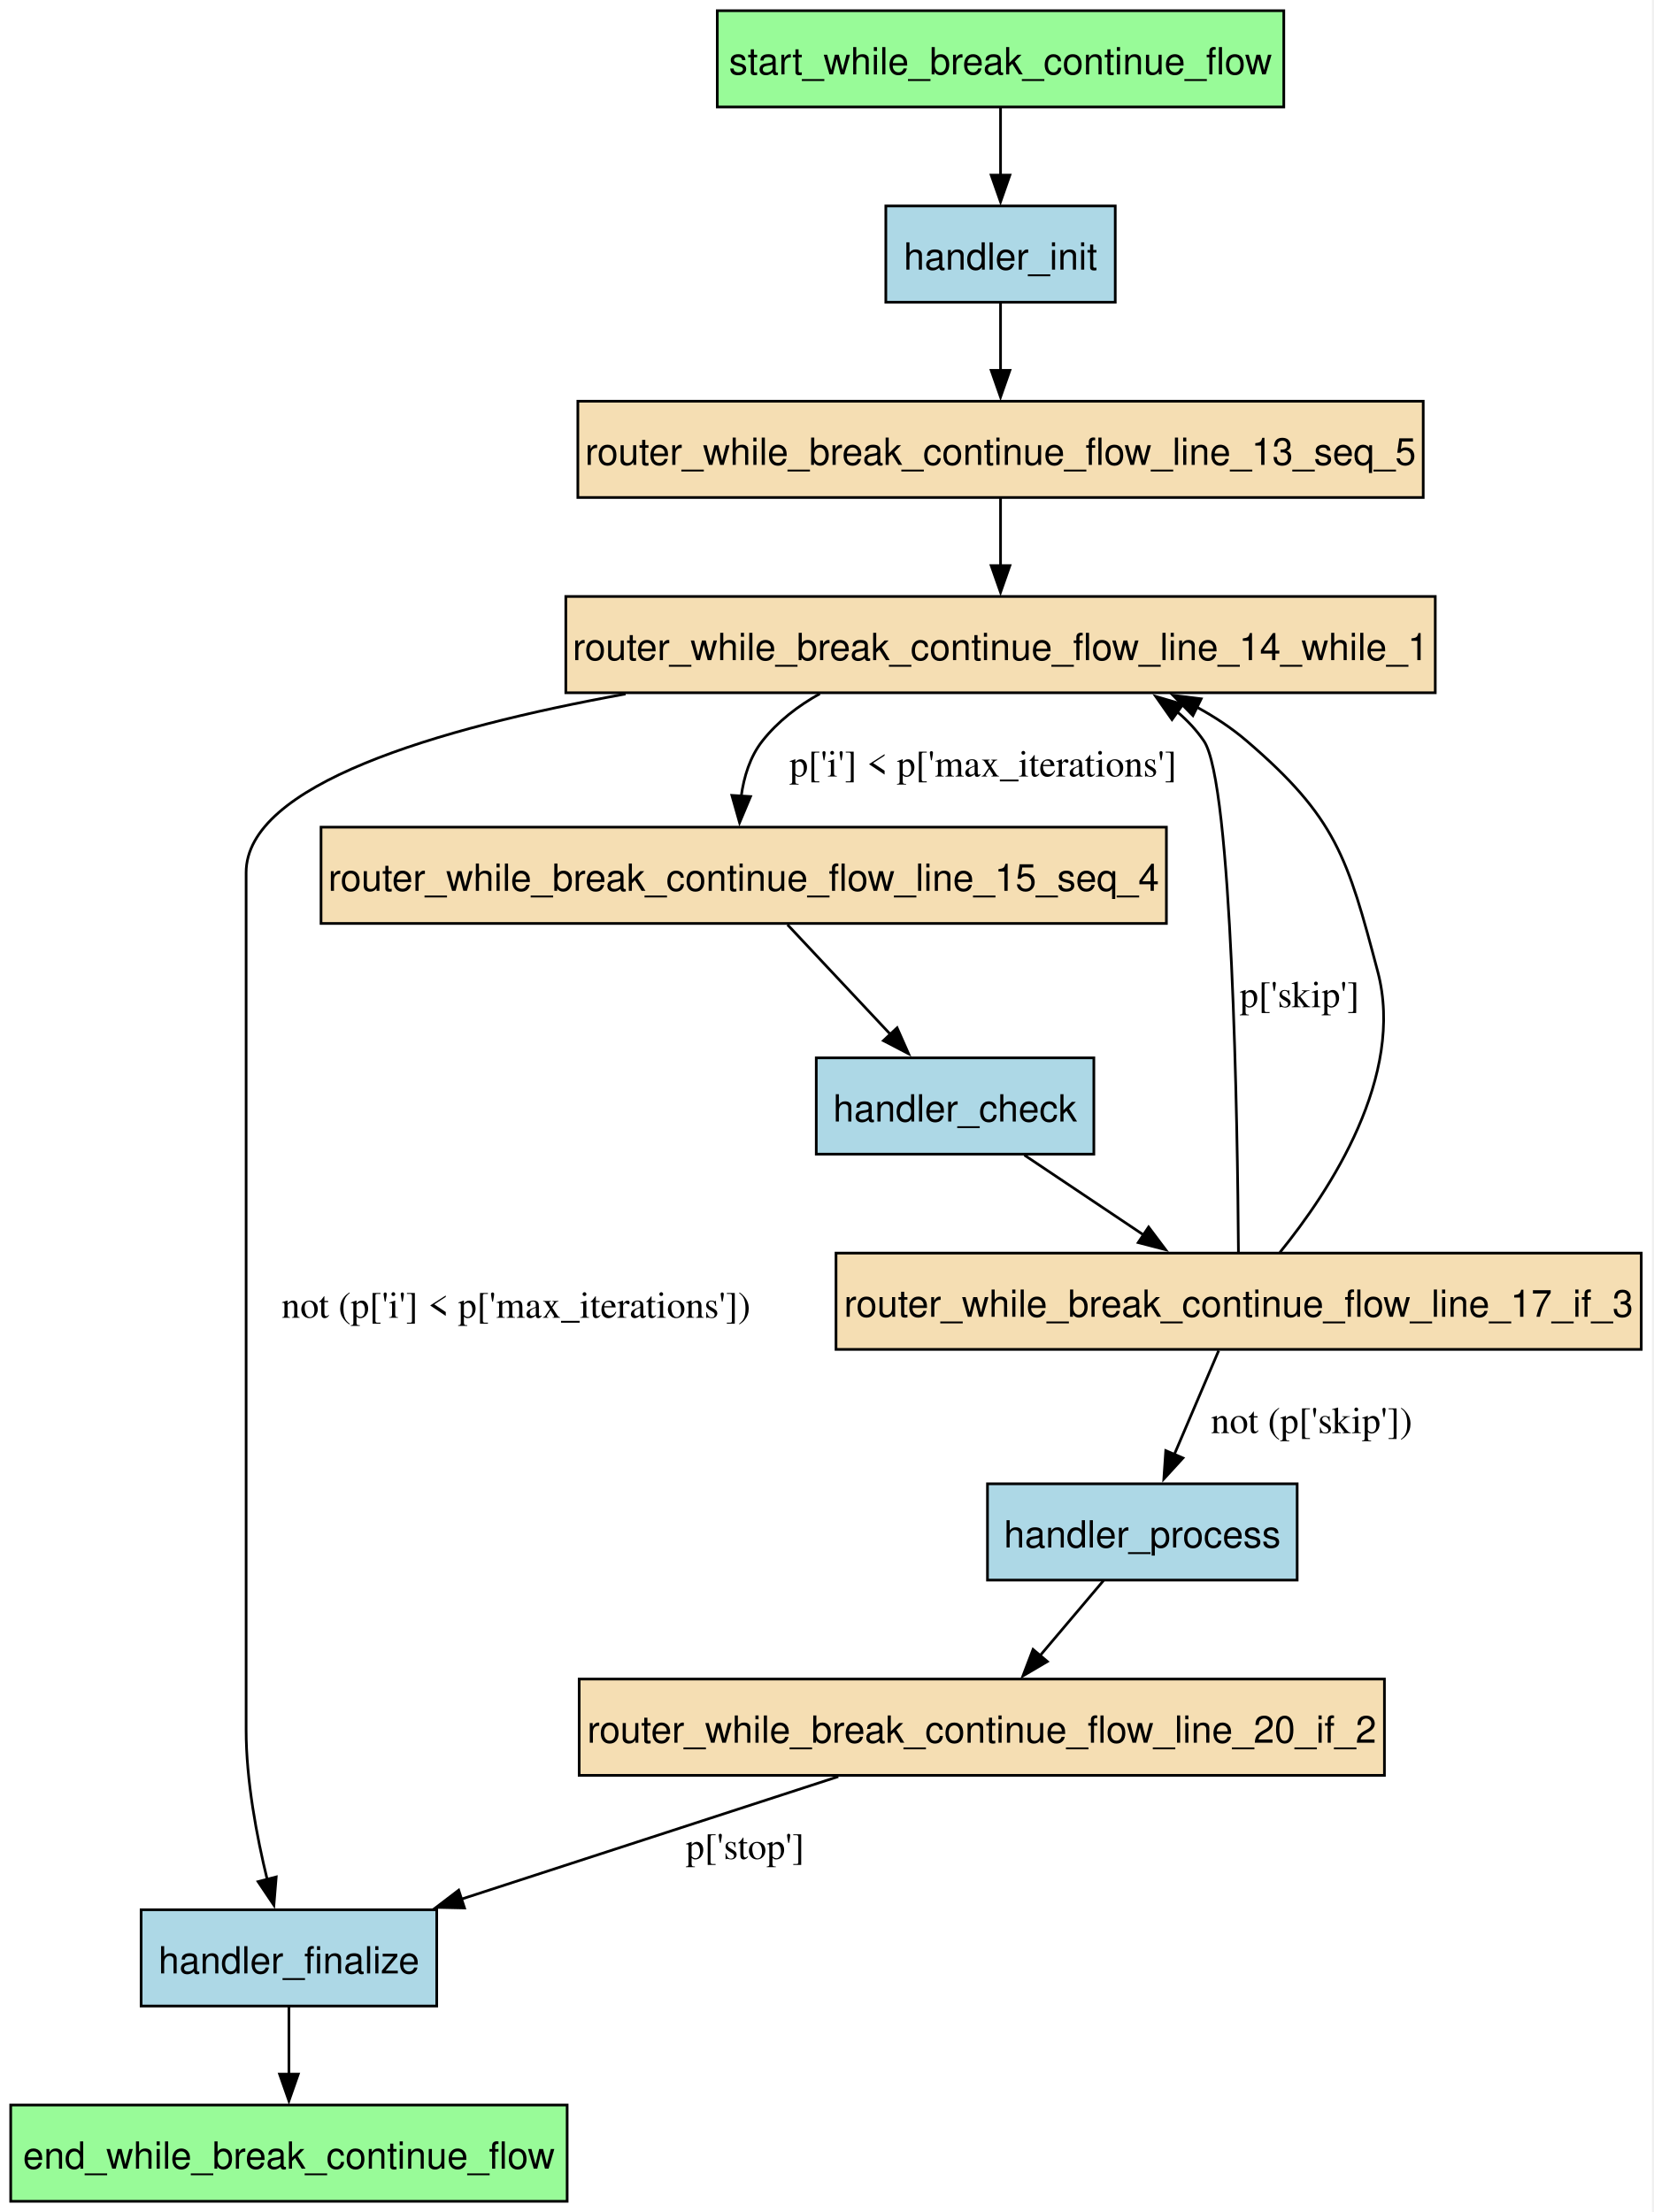
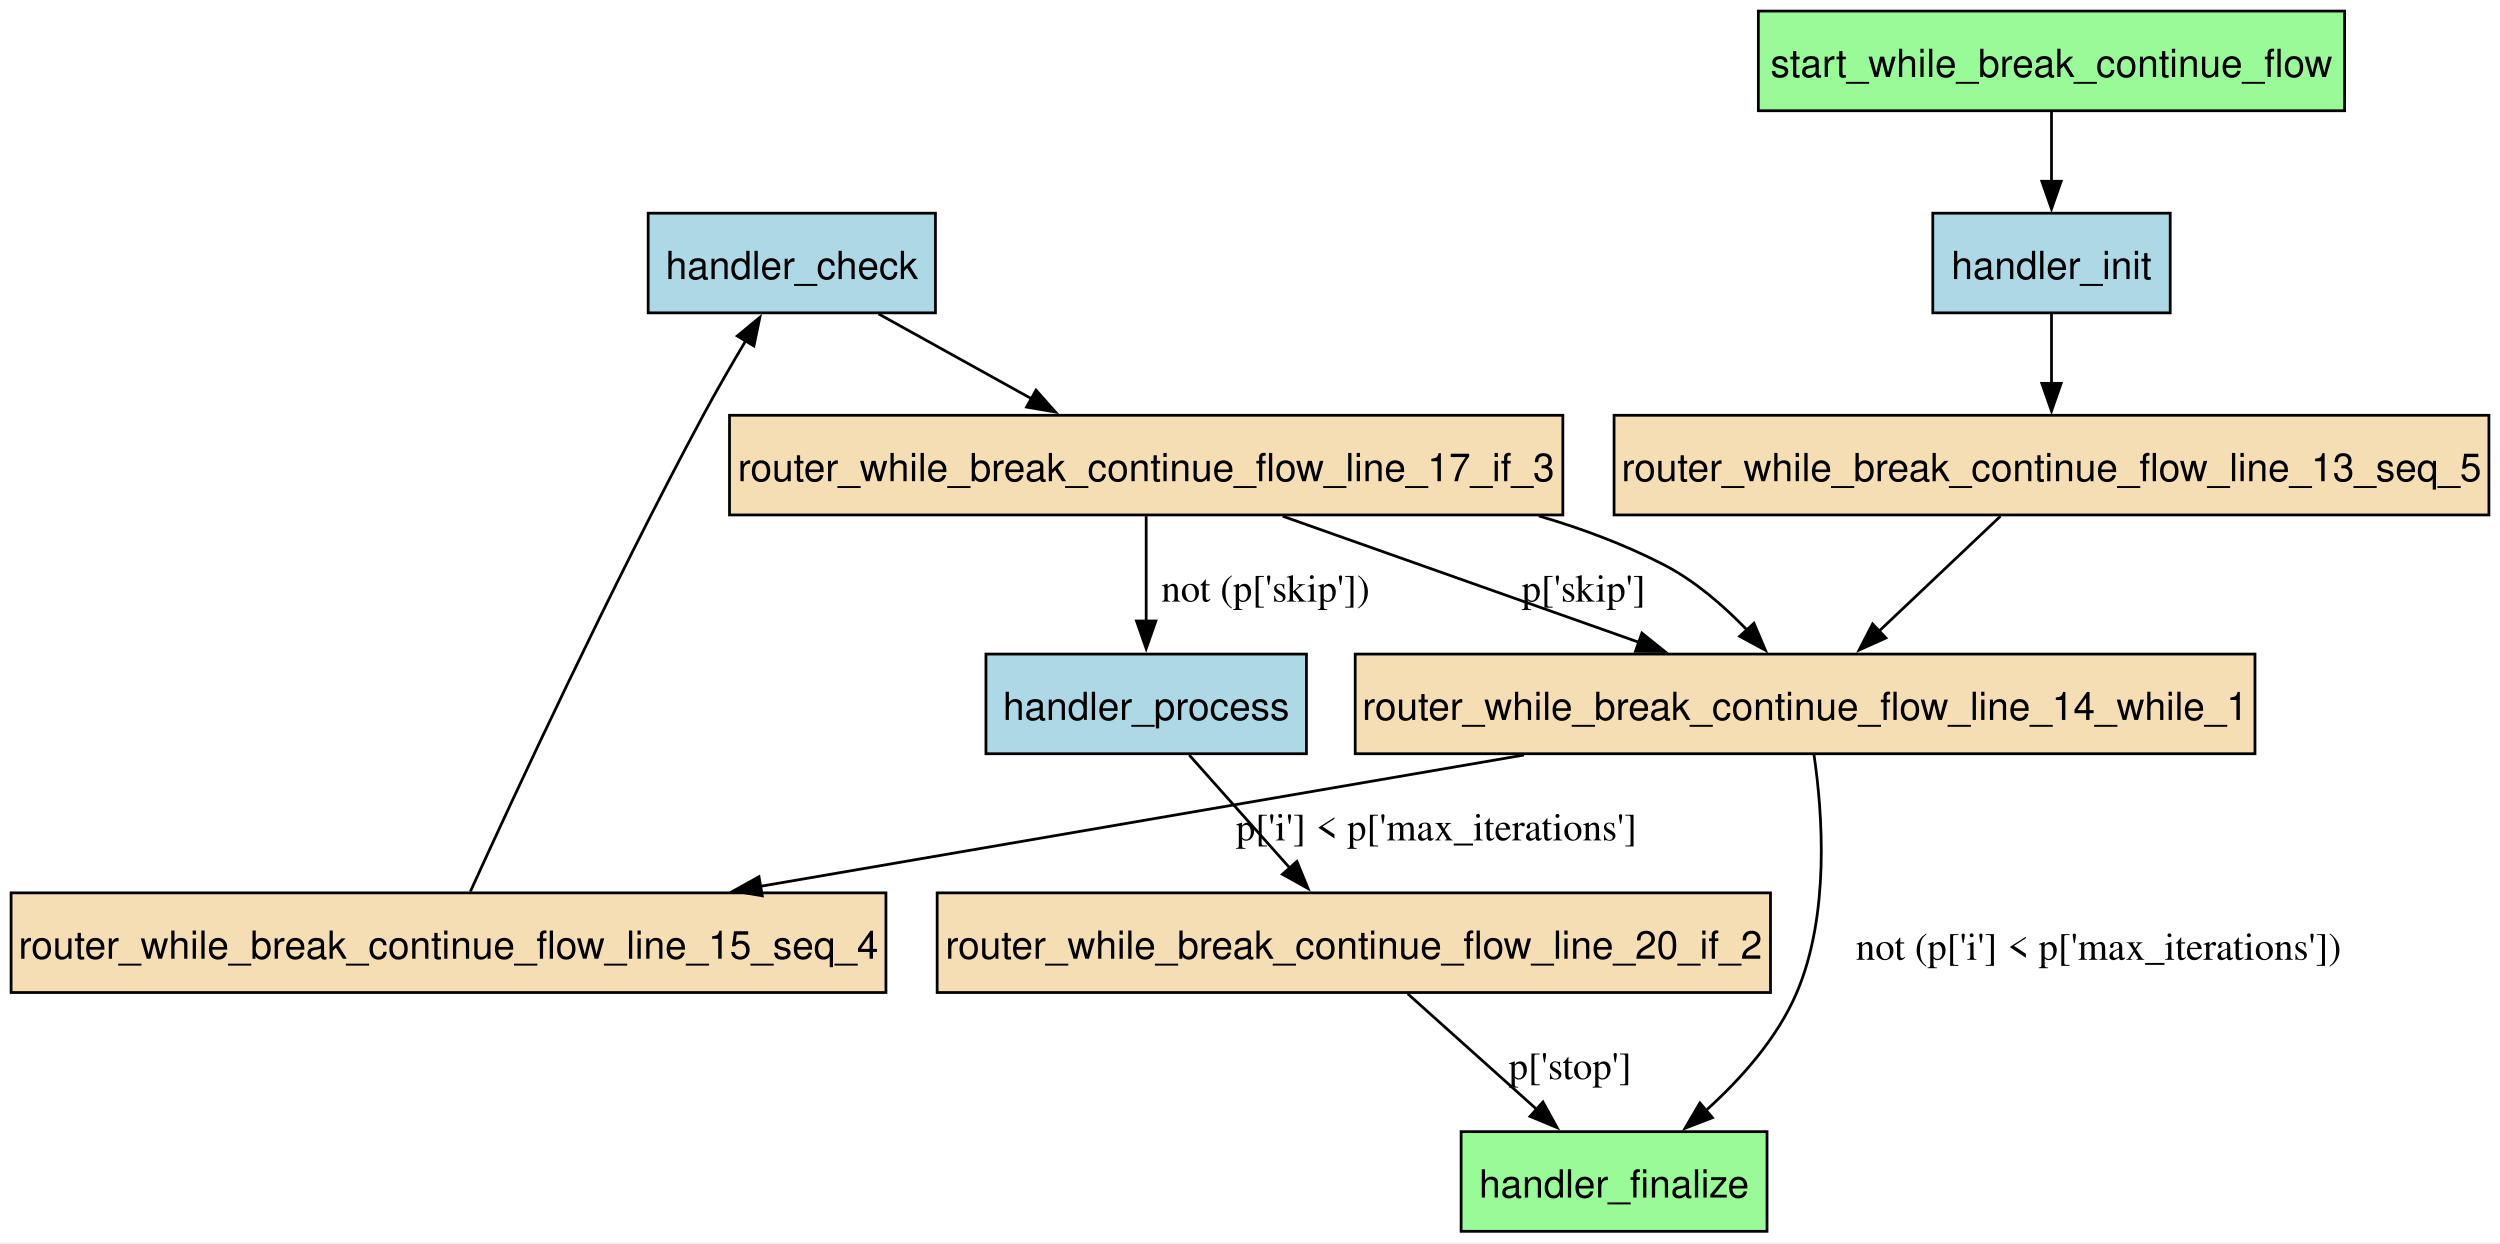
- <svg xmlns="http://www.w3.org/2000/svg" width="618pt" height="827pt" viewBox="0.00 0.00 618.00 827.00">
-   <g id="graph0" class="graph" transform="scale(1 1) rotate(0) translate(4 823)">
-     <polygon fill="white" stroke="none" points="-4,4 -4,-823 613.5,-823 613.5,4 -4,4" />
+ <svg xmlns="http://www.w3.org/2000/svg" width="903pt" height="449pt" viewBox="0.00 0.00 903.00 449.00">
+   <g id="graph0" class="graph" transform="scale(1 1) rotate(0) translate(4 444.75)">
+     <polygon fill="white" stroke="none" points="-4,4 -4,-444.75 899,-444.75 899,4 -4,4" />
    <g id="node1" class="node">
-       <polygon fill="palegreen" stroke="black" points="208,-36 0,-36 0,0 208,0 208,-36" />
-       <text xml:space="preserve" text-anchor="middle" x="104" y="-12.2" font-family="Helvetica,sans-Serif" font-size="14.00">end_while_break_continue_flow</text>
+       <polygon fill="lightblue" stroke="black" points="333.88,-367.75 230.12,-367.75 230.12,-331.75 333.88,-331.75 333.88,-367.75" />
+       <text xml:space="preserve" text-anchor="middle" x="282" y="-343.95" font-family="Helvetica,sans-Serif" font-size="14.00">handler_check</text>
+     </g>
+     <g id="node8" class="node">
+       <polygon fill="wheat" stroke="black" points="560.5,-294.75 259.5,-294.75 259.5,-258.75 560.5,-258.75 560.5,-294.75" />
+       <text xml:space="preserve" text-anchor="middle" x="410" y="-270.95" font-family="Helvetica,sans-Serif" font-size="14.00">router_while_break_continue_flow_line_17_if_3</text>
+     </g>
+     <g id="edge8" class="edge">
+       <path fill="none" stroke="black" d="M313.31,-331.38C329.97,-322.14 350.67,-310.66 368.63,-300.7" />
+       <polygon fill="black" stroke="black" points="370.2,-303.83 377.24,-295.92 366.8,-297.71 370.2,-303.83" />
    </g>
    <g id="node2" class="node">
-       <polygon fill="lightblue" stroke="black" points="404.88,-427.5 301.12,-427.5 301.12,-391.5 404.88,-391.5 404.88,-427.5" />
-       <text xml:space="preserve" text-anchor="middle" x="353" y="-403.7" font-family="Helvetica,sans-Serif" font-size="14.00">handler_check</text>
+       <polygon fill="palegreen" stroke="black" points="634.25,-36 523.75,-36 523.75,0 634.25,0 634.25,-36" />
+       <text xml:space="preserve" text-anchor="middle" x="579" y="-12.2" font-family="Helvetica,sans-Serif" font-size="14.00">handler_finalize</text>
+     </g>
+     <g id="node3" class="node">
+       <polygon fill="lightblue" stroke="black" points="779.88,-367.75 694.12,-367.75 694.12,-331.75 779.88,-331.75 779.88,-367.75" />
+       <text xml:space="preserve" text-anchor="middle" x="737" y="-343.95" font-family="Helvetica,sans-Serif" font-size="14.00">handler_init</text>
+     </g>
+     <g id="node5" class="node">
+       <polygon fill="wheat" stroke="black" points="895,-294.75 579,-294.75 579,-258.75 895,-258.75 895,-294.75" />
+       <text xml:space="preserve" text-anchor="middle" x="737" y="-270.95" font-family="Helvetica,sans-Serif" font-size="14.00">router_while_break_continue_flow_line_13_seq_5</text>
+     </g>
+     <g id="edge2" class="edge">
+       <path fill="none" stroke="black" d="M737,-331.56C737,-323.98 737,-314.85 737,-306.29" />
+       <polygon fill="black" stroke="black" points="740.5,-306.29 737,-296.29 733.5,-306.29 740.5,-306.29" />
+     </g>
+     <g id="node4" class="node">
+       <polygon fill="lightblue" stroke="black" points="467.88,-208.5 352.12,-208.5 352.12,-172.5 467.88,-172.5 467.88,-208.5" />
+       <text xml:space="preserve" text-anchor="middle" x="410" y="-184.7" font-family="Helvetica,sans-Serif" font-size="14.00">handler_process</text>
    </g>
    <g id="node9" class="node">
-       <polygon fill="wheat" stroke="black" points="609.5,-354.5 308.5,-354.5 308.5,-318.5 609.5,-318.5 609.5,-354.5" />
-       <text xml:space="preserve" text-anchor="middle" x="459" y="-330.7" font-family="Helvetica,sans-Serif" font-size="14.00">router_while_break_continue_flow_line_17_if_3</text>
+       <polygon fill="wheat" stroke="black" points="635.5,-122.25 334.5,-122.25 334.5,-86.25 635.5,-86.25 635.5,-122.25" />
+       <text xml:space="preserve" text-anchor="middle" x="485" y="-98.45" font-family="Helvetica,sans-Serif" font-size="14.00">router_while_break_continue_flow_line_20_if_2</text>
    </g>
-     <g id="edge8" class="edge">
-       <path fill="none" stroke="black" d="M378.93,-391.13C392.41,-382.11 409.07,-370.94 423.7,-361.14" />
-       <polygon fill="black" stroke="black" points="425.35,-364.25 431.71,-355.78 421.46,-358.43 425.35,-364.25" />
-     </g>
-     <g id="node3" class="node">
-       <polygon fill="lightblue" stroke="black" points="159.25,-109 48.75,-109 48.75,-73 159.25,-73 159.25,-109" />
-       <text xml:space="preserve" text-anchor="middle" x="104" y="-85.2" font-family="Helvetica,sans-Serif" font-size="14.00">handler_finalize</text>
-     </g>
-     <g id="edge13" class="edge">
-       <path fill="none" stroke="black" d="M104,-72.81C104,-65.23 104,-56.1 104,-47.54" />
-       <polygon fill="black" stroke="black" points="107.5,-47.54 104,-37.54 100.5,-47.54 107.5,-47.54" />
-     </g>
-     <g id="node4" class="node">
-       <polygon fill="lightblue" stroke="black" points="412.88,-746 327.12,-746 327.12,-710 412.88,-710 412.88,-746" />
-       <text xml:space="preserve" text-anchor="middle" x="370" y="-722.2" font-family="Helvetica,sans-Serif" font-size="14.00">handler_init</text>
+     <g id="edge6" class="edge">
+       <path fill="none" stroke="black" d="M425.54,-172.04C436.1,-160.18 450.24,-144.29 462.09,-130.99" />
+       <polygon fill="black" stroke="black" points="464.44,-133.61 468.47,-123.81 459.21,-128.96 464.44,-133.61" />
    </g>
    <g id="node6" class="node">
-       <polygon fill="wheat" stroke="black" points="528,-673 212,-673 212,-637 528,-637 528,-673" />
-       <text xml:space="preserve" text-anchor="middle" x="370" y="-649.2" font-family="Helvetica,sans-Serif" font-size="14.00">router_while_break_continue_flow_line_13_seq_5</text>
+       <polygon fill="wheat" stroke="black" points="810.5,-208.5 485.5,-208.5 485.5,-172.5 810.5,-172.5 810.5,-208.5" />
+       <text xml:space="preserve" text-anchor="middle" x="648" y="-184.7" font-family="Helvetica,sans-Serif" font-size="14.00">router_while_break_continue_flow_line_14_while_1</text>
    </g>
-     <g id="edge2" class="edge">
-       <path fill="none" stroke="black" d="M370,-709.81C370,-702.23 370,-693.1 370,-684.54" />
-       <polygon fill="black" stroke="black" points="373.5,-684.54 370,-674.54 366.5,-684.54 373.5,-684.54" />
+     <g id="edge11" class="edge">
+       <path fill="none" stroke="black" d="M718.56,-258.29C705.79,-246.21 688.6,-229.94 674.39,-216.48" />
+       <polygon fill="black" stroke="black" points="677.18,-214.31 667.52,-209.97 672.37,-219.39 677.18,-214.31" />
    </g>
-     <g id="node5" class="node">
-       <polygon fill="lightblue" stroke="black" points="480.88,-268.25 365.12,-268.25 365.12,-232.25 480.88,-232.25 480.88,-268.25" />
-       <text xml:space="preserve" text-anchor="middle" x="423" y="-244.45" font-family="Helvetica,sans-Serif" font-size="14.00">handler_process</text>
+     <g id="edge10" class="edge">
+       <path fill="none" stroke="black" d="M651.2,-172.24C654.32,-151.05 657.01,-114.46 645,-86.25 637.97,-69.74 624.85,-55.03 612.15,-43.61" />
+       <polygon fill="black" stroke="black" points="614.53,-41.05 604.65,-37.23 610,-46.38 614.53,-41.05" />
+       <text xml:space="preserve" text-anchor="middle" x="754" y="-98.08" font-family="Times,serif" font-size="14.00">not (p['i'] &lt; p['max_iterations'])</text>
+     </g>
+     <g id="node7" class="node">
+       <polygon fill="wheat" stroke="black" points="316,-122.25 0,-122.25 0,-86.25 316,-86.25 316,-122.25" />
+       <text xml:space="preserve" text-anchor="middle" x="158" y="-98.45" font-family="Helvetica,sans-Serif" font-size="14.00">router_while_break_continue_flow_line_15_seq_4</text>
+     </g>
+     <g id="edge9" class="edge">
+       <path fill="none" stroke="black" d="M546.47,-172.04C466.07,-158.22 353.84,-138.92 270.68,-124.62" />
+       <polygon fill="black" stroke="black" points="271.34,-121.19 260.89,-122.94 270.15,-128.08 271.34,-121.19" />
+       <text xml:space="preserve" text-anchor="middle" x="514.84" y="-141.2" font-family="Times,serif" font-size="14.00">p['i'] &lt; p['max_iterations']</text>
+     </g>
+     <g id="edge7" class="edge">
+       <path fill="none" stroke="black" d="M165.9,-122.74C181.25,-156.45 216.57,-232.59 250,-294.75 254.77,-303.62 260.27,-313.12 265.34,-321.65" />
+       <polygon fill="black" stroke="black" points="262.31,-323.4 270.47,-330.15 268.31,-319.78 262.31,-323.4" />
+     </g>
+     <g id="edge5" class="edge">
+       <path fill="none" stroke="black" d="M410,-258.29C410,-247.34 410,-232.94 410,-220.32" />
+       <polygon fill="black" stroke="black" points="413.5,-220.45 410,-210.45 406.5,-220.45 413.5,-220.45" />
+       <text xml:space="preserve" text-anchor="middle" x="453.12" y="-227.45" font-family="Times,serif" font-size="14.00">not (p['skip'])</text>
+     </g>
+     <g id="edge4" class="edge">
+       <path fill="none" stroke="black" d="M459.31,-258.29C496.73,-245.05 548.34,-226.78 588.12,-212.7" />
+       <polygon fill="black" stroke="black" points="589.06,-216.08 597.32,-209.44 586.73,-209.48 589.06,-216.08" />
+       <text xml:space="preserve" text-anchor="middle" x="568" y="-227.45" font-family="Times,serif" font-size="14.00">p['skip']</text>
+     </g>
+     <g id="edge12" class="edge">
+       <path fill="none" stroke="black" d="M551.84,-258.38C567.53,-253.8 582.91,-248.02 597,-240.75 608.16,-234.99 618.52,-226 626.95,-217.27" />
+       <polygon fill="black" stroke="black" points="629.54,-219.63 633.67,-209.88 624.36,-214.92 629.54,-219.63" />
+     </g>
+     <g id="edge3" class="edge">
+       <path fill="none" stroke="black" d="M504.48,-85.79C517.96,-73.71 536.12,-57.44 551.13,-43.98" />
+       <polygon fill="black" stroke="black" points="553.31,-46.73 558.42,-37.44 548.64,-41.51 553.31,-46.73" />
+       <text xml:space="preserve" text-anchor="middle" x="563.13" y="-54.95" font-family="Times,serif" font-size="14.00">p['stop']</text>
    </g>
    <g id="node10" class="node">
-       <polygon fill="wheat" stroke="black" points="513.5,-195.25 212.5,-195.25 212.5,-159.25 513.5,-159.25 513.5,-195.25" />
-       <text xml:space="preserve" text-anchor="middle" x="363" y="-171.45" font-family="Helvetica,sans-Serif" font-size="14.00">router_while_break_continue_flow_line_20_if_2</text>
-     </g>
-     <g id="edge6" class="edge">
-       <path fill="none" stroke="black" d="M408.48,-232.06C401.33,-223.6 392.56,-213.23 384.64,-203.86" />
-       <polygon fill="black" stroke="black" points="387.5,-201.81 378.37,-196.43 382.15,-206.33 387.5,-201.81" />
-     </g>
-     <g id="node7" class="node">
-       <polygon fill="wheat" stroke="black" points="532.5,-600 207.5,-600 207.5,-564 532.5,-564 532.5,-600" />
-       <text xml:space="preserve" text-anchor="middle" x="370" y="-576.2" font-family="Helvetica,sans-Serif" font-size="14.00">router_while_break_continue_flow_line_14_while_1</text>
-     </g>
-     <g id="edge11" class="edge">
-       <path fill="none" stroke="black" d="M370,-636.81C370,-629.23 370,-620.1 370,-611.54" />
-       <polygon fill="black" stroke="black" points="373.5,-611.54 370,-601.54 366.5,-611.54 373.5,-611.54" />
-     </g>
-     <g id="edge10" class="edge">
-       <path fill="none" stroke="black" d="M229.83,-563.55C159.05,-550.68 88,-529.58 88,-496.75 88,-496.75 88,-496.75 88,-176.25 88,-157.32 91.95,-136.41 95.92,-120.16" />
-       <polygon fill="black" stroke="black" points="99.25,-121.27 98.38,-110.71 92.47,-119.51 99.25,-121.27" />
-       <text xml:space="preserve" text-anchor="middle" x="188.88" y="-330.32" font-family="Times,serif" font-size="14.00">not (p['i'] &lt; p['max_iterations'])</text>
-     </g>
-     <g id="node8" class="node">
-       <polygon fill="wheat" stroke="black" points="432,-513.75 116,-513.75 116,-477.75 432,-477.75 432,-513.75" />
-       <text xml:space="preserve" text-anchor="middle" x="274" y="-489.95" font-family="Helvetica,sans-Serif" font-size="14.00">router_while_break_continue_flow_line_15_seq_4</text>
-     </g>
-     <g id="edge9" class="edge">
-       <path fill="none" stroke="black" d="M302.47,-563.65C294.27,-559.07 286.76,-553.3 281,-546 276.36,-540.13 274.06,-532.59 273.05,-525.19" />
-       <polygon fill="black" stroke="black" points="276.55,-525.2 272.45,-515.44 269.57,-525.63 276.55,-525.2" />
-       <text xml:space="preserve" text-anchor="middle" x="363.5" y="-532.7" font-family="Times,serif" font-size="14.00">p['i'] &lt; p['max_iterations']</text>
-     </g>
-     <g id="edge7" class="edge">
-       <path fill="none" stroke="black" d="M290.37,-477.29C301.49,-465.43 316.39,-449.54 328.87,-436.24" />
-       <polygon fill="black" stroke="black" points="331.33,-438.73 335.62,-429.04 326.22,-433.94 331.33,-438.73" />
-     </g>
-     <g id="edge5" class="edge">
-       <path fill="none" stroke="black" d="M451.54,-318.04C446.71,-306.75 440.33,-291.8 434.82,-278.9" />
-       <polygon fill="black" stroke="black" points="438.19,-277.9 431.04,-270.08 431.76,-280.65 438.19,-277.9" />
-       <text xml:space="preserve" text-anchor="middle" x="486.28" y="-287.2" font-family="Times,serif" font-size="14.00">not (p['skip'])</text>
-     </g>
-     <g id="edge4" class="edge">
-       <path fill="none" stroke="black" d="M458.93,-354.76C458.59,-401.91 456.69,-530.41 446,-546 443.23,-550.04 439.87,-553.63 436.12,-556.81" />
-       <polygon fill="black" stroke="black" points="434.09,-553.96 428,-562.63 438.17,-559.65 434.09,-553.96" />
-       <text xml:space="preserve" text-anchor="middle" x="481.77" y="-446.45" font-family="Times,serif" font-size="14.00">p['skip']</text>
-     </g>
-     <g id="edge12" class="edge">
-       <path fill="none" stroke="black" d="M474.42,-354.75C493.23,-377.93 521.31,-420.73 511,-459.75 499.74,-502.37 495.47,-517.3 462,-546 456.33,-550.86 449.92,-555.08 443.19,-558.73" />
-       <polygon fill="black" stroke="black" points="441.91,-555.46 434.49,-563.03 445.01,-561.74 441.91,-555.46" />
-     </g>
-     <g id="edge3" class="edge">
-       <path fill="none" stroke="black" d="M309.34,-158.79C268.36,-145.46 211.74,-127.05 168.33,-112.93" />
-       <polygon fill="black" stroke="black" points="169.63,-109.67 159.04,-109.9 167.46,-116.32 169.63,-109.67" />
-       <text xml:space="preserve" text-anchor="middle" x="274.51" y="-127.95" font-family="Times,serif" font-size="14.00">p['stop']</text>
-     </g>
-     <g id="node11" class="node">
-       <polygon fill="palegreen" stroke="black" points="475.88,-819 264.12,-819 264.12,-783 475.88,-783 475.88,-819" />
-       <text xml:space="preserve" text-anchor="middle" x="370" y="-795.2" font-family="Helvetica,sans-Serif" font-size="14.00">start_while_break_continue_flow</text>
+       <polygon fill="palegreen" stroke="black" points="842.88,-440.75 631.12,-440.75 631.12,-404.75 842.88,-404.75 842.88,-440.75" />
+       <text xml:space="preserve" text-anchor="middle" x="737" y="-416.95" font-family="Helvetica,sans-Serif" font-size="14.00">start_while_break_continue_flow</text>
    </g>
    <g id="edge1" class="edge">
-       <path fill="none" stroke="black" d="M370,-782.81C370,-775.23 370,-766.1 370,-757.54" />
-       <polygon fill="black" stroke="black" points="373.5,-757.54 370,-747.54 366.5,-757.54 373.5,-757.54" />
+       <path fill="none" stroke="black" d="M737,-404.56C737,-396.98 737,-387.85 737,-379.29" />
+       <polygon fill="black" stroke="black" points="740.5,-379.29 737,-369.29 733.5,-379.29 740.5,-379.29" />
    </g>
  </g>
</svg>
